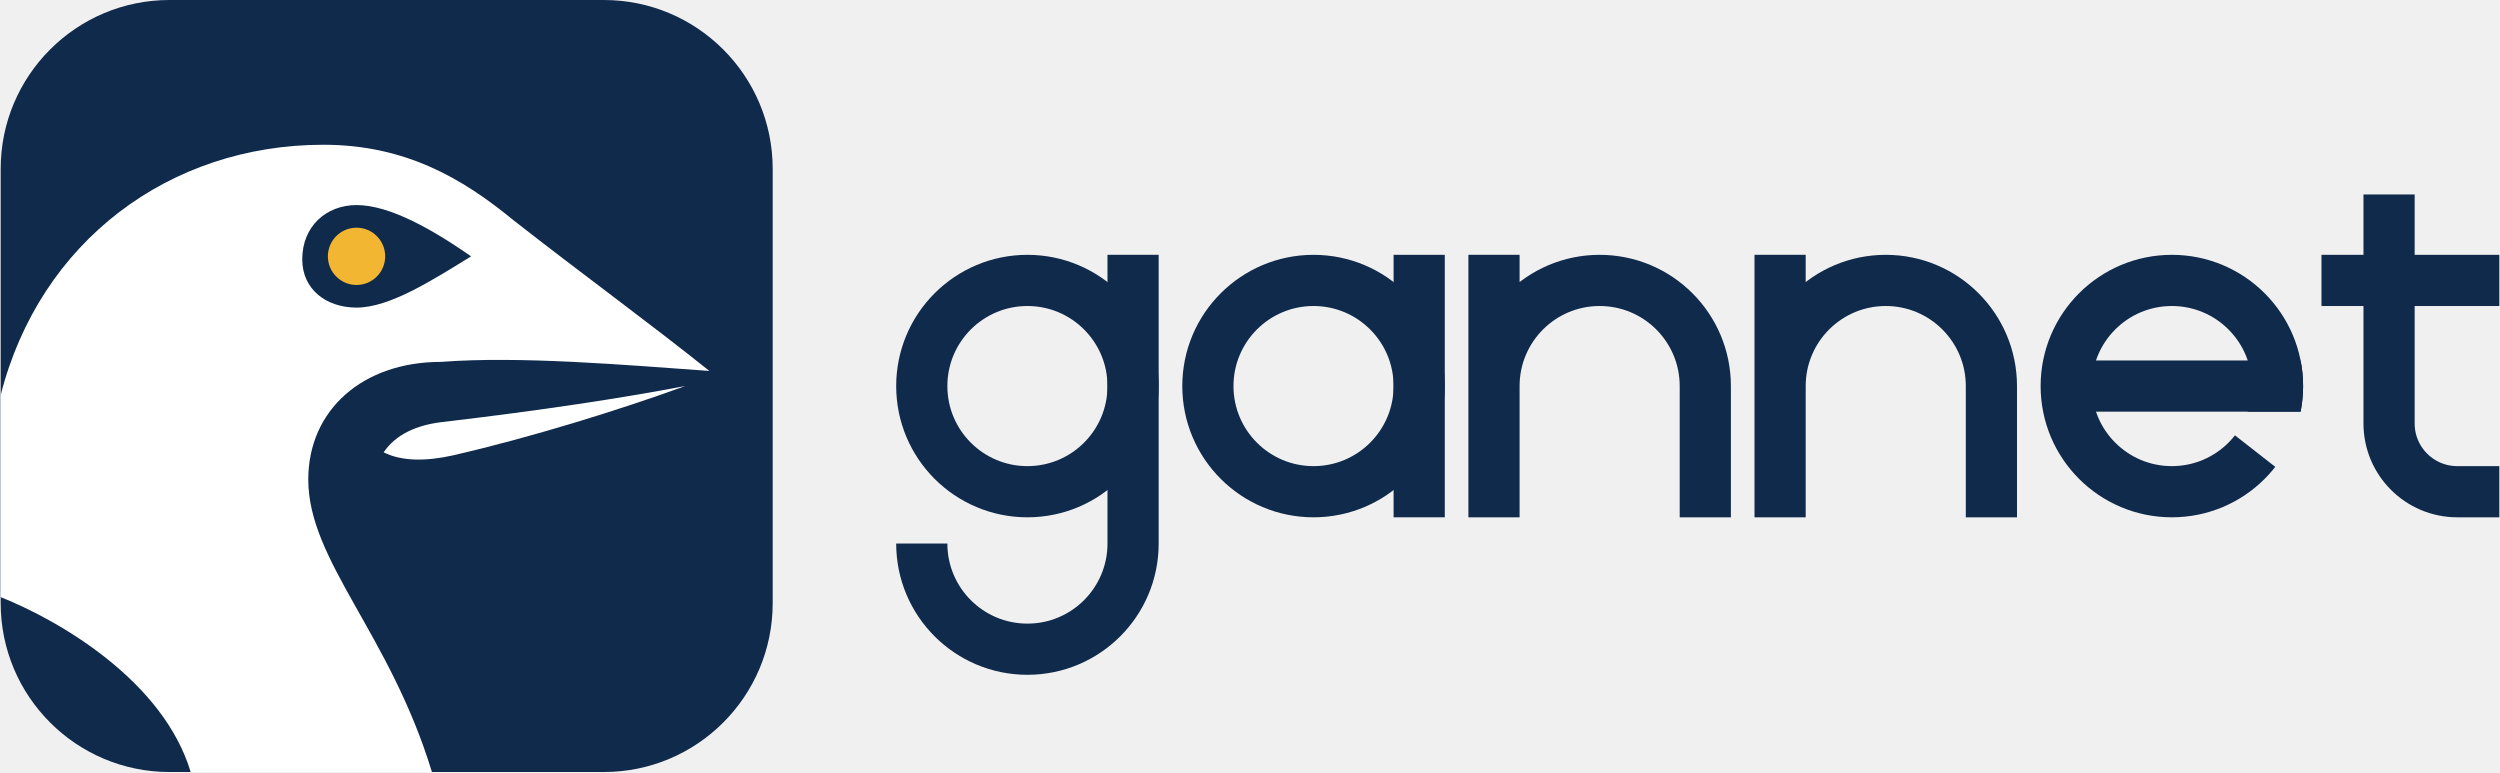
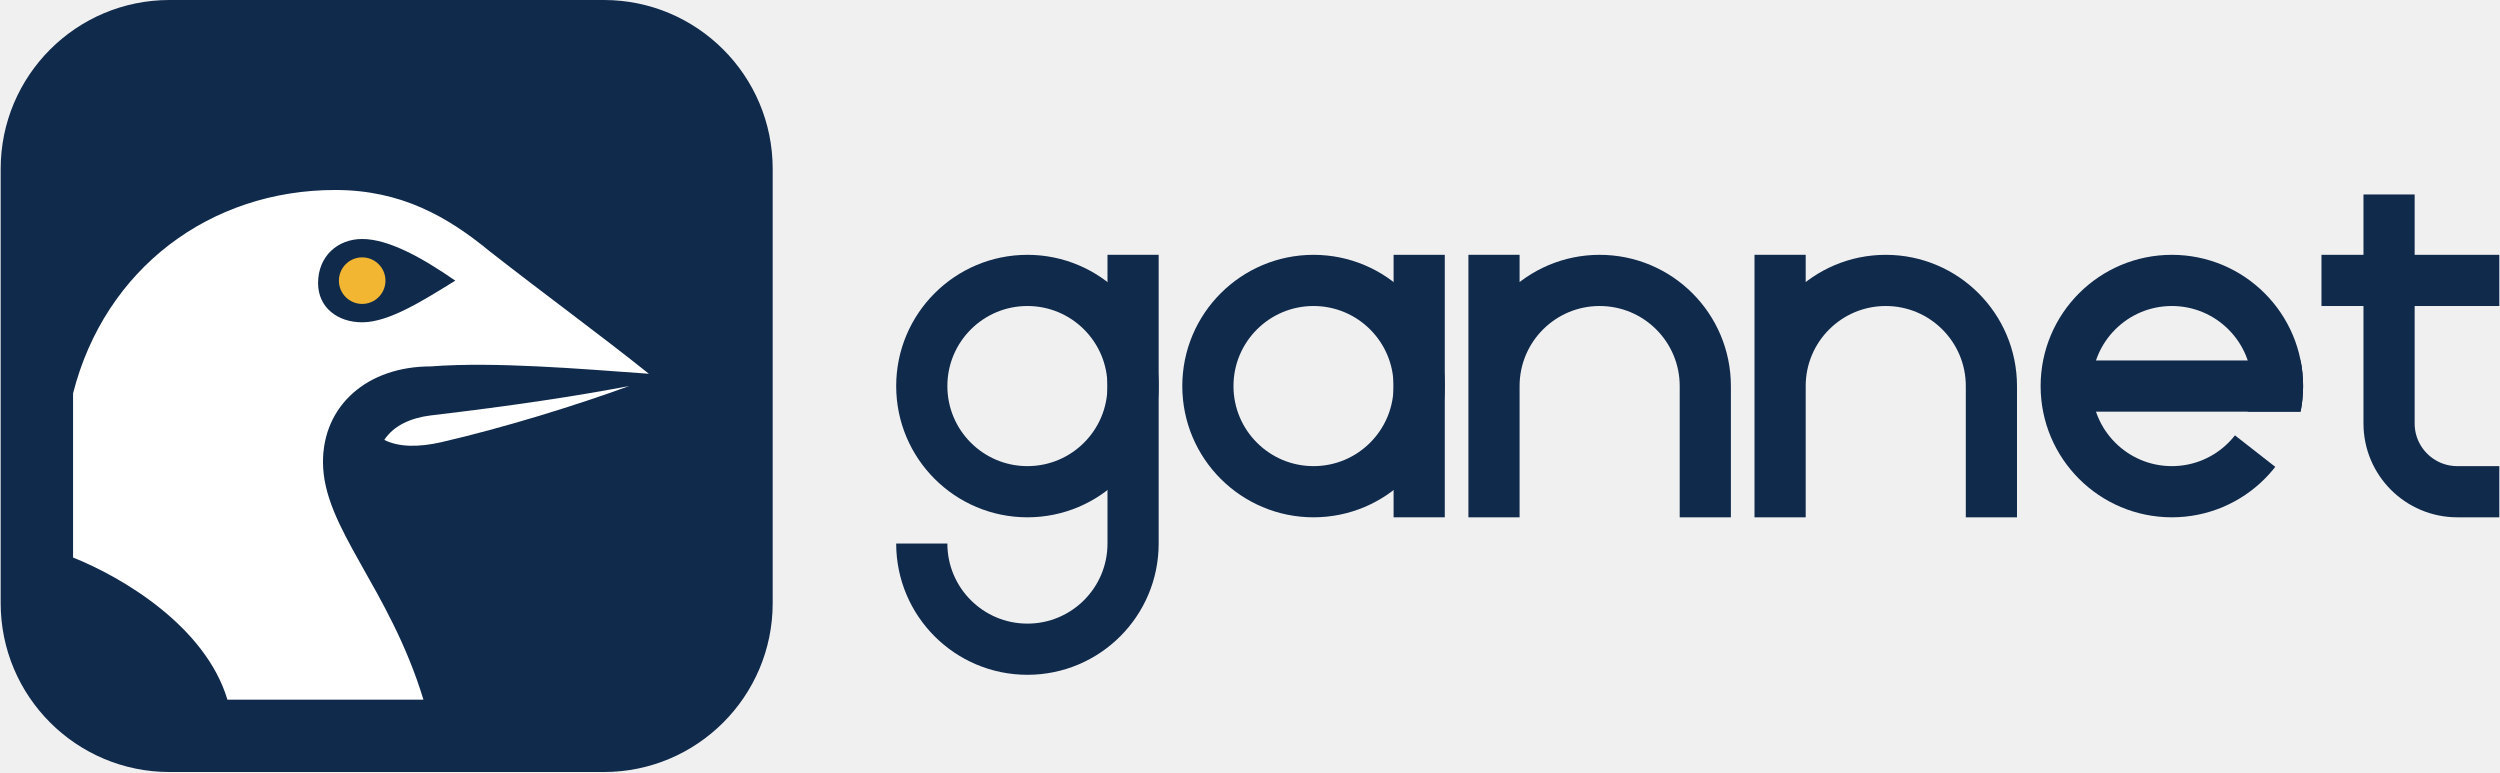
<svg xmlns="http://www.w3.org/2000/svg" viewBox="0 0 1657.1 512" width="829" height="256" role="img" aria-label="gannet">
  <defs>
    <clipPath id="lt">
-       <rect width="512" height="512" rx="112" />
+       <rect x="48" y="48" width="416" height="416" rx="64" />
    </clipPath>
  </defs>
  <rect width="512" height="512" rx="112" fill="#102A4C" />
  <g clip-path="url(#lt)">
-     <path d="M0 262 C26 160 112 96 214 96 C268 96 306 118 340 146 C386 182 430 214 470 246 C414 242 344 236 292 240 C240 240 204 272 204 318 C204 372 258 420 286 512 L126 512 C108 452 40 412 0 396 Z" fill="#FFFFFF" />
-     <path d="M254 300 C262 288 276 282 292 280 C360 272 412 264 454 256 C410 272 352 290 300 302 C282 306 266 306 254 300 Z" fill="#FFFFFF" />
-     <path d="M200 172 C200 150 216 136 236 136 C258 136 286 152 312 170 C286 186 258 204 236 204 C216 204 200 192 200 172 Z" fill="#102A4C" />
-     <circle cx="236" cy="170" r="19" fill="#F2B632" />
+     <g transform="translate(48 48) scale(0.8125)">
+       <path d="M0 262 C26 160 112 96 214 96 C268 96 306 118 340 146 C386 182 430 214 470 246 C414 242 344 236 292 240 C240 240 204 272 204 318 C204 372 258 420 286 512 L126 512 C108 452 40 412 0 396 Z" fill="#FFFFFF" />
+       <path d="M254 300 C262 288 276 282 292 280 C360 272 412 264 454 256 C410 272 352 290 300 302 C282 306 266 306 254 300 Z" fill="#FFFFFF" />
+       <path d="M200 172 C200 150 216 136 236 136 C258 136 286 152 312 170 C286 186 258 204 236 204 C216 204 200 192 200 172 Z" fill="#102A4C" />
+       <circle cx="236" cy="170" r="19" fill="#F2B632" />
+     </g>
  </g>
  <g transform="translate(593.9 169.0) scale(1.7408)">
    <g fill="none" stroke="#102A4C" stroke-width="19.5" stroke-linecap="butt">
      <circle cx="50.0" cy="50.0" r="40.25" />
      <path d="M90.25 0 V110.0 A40.25 40.25 0 0 1 9.75 110.0" />
      <circle cx="159.0" cy="50.0" r="40.25" />
      <path d="M199.25 0 V100.0" />
      <path d="M227.75 0 V100.0 M227.75 50.0 A40.25 40.25 0 0 1 308.25 50.0 V100.0" />
      <path d="M336.75 0 V100.0 M336.75 50.0 A40.25 40.25 0 0 1 417.25 50.0 V100.0" />
      <mask id="e-open" maskUnits="userSpaceOnUse" x="386.0" y="-100.0" width="300.0" height="300.0">
        <rect x="386.0" y="-100.0" width="300.0" height="300.0" fill="#fff" stroke="none" />
        <polygon points="486.0,59.75 586.0,59.75 586.0,128.13 486.0,50.0" fill="#000" stroke="none" />
      </mask>
      <clipPath id="e-bar">
        <circle cx="486.0" cy="50.0" r="50.0" />
      </clipPath>
      <circle cx="486.0" cy="50.0" r="40.25" mask="url(#e-open)" />
      <path d="M445.75 50.0 H536.0" clip-path="url(#e-bar)" />
      <path d="M568.75 -23 V64.25 A26 26 0 0 0 594.75 90.25 H610.75" />
      <path d="M543.0 9.75 H610.75" />
    </g>
  </g>
</svg>
